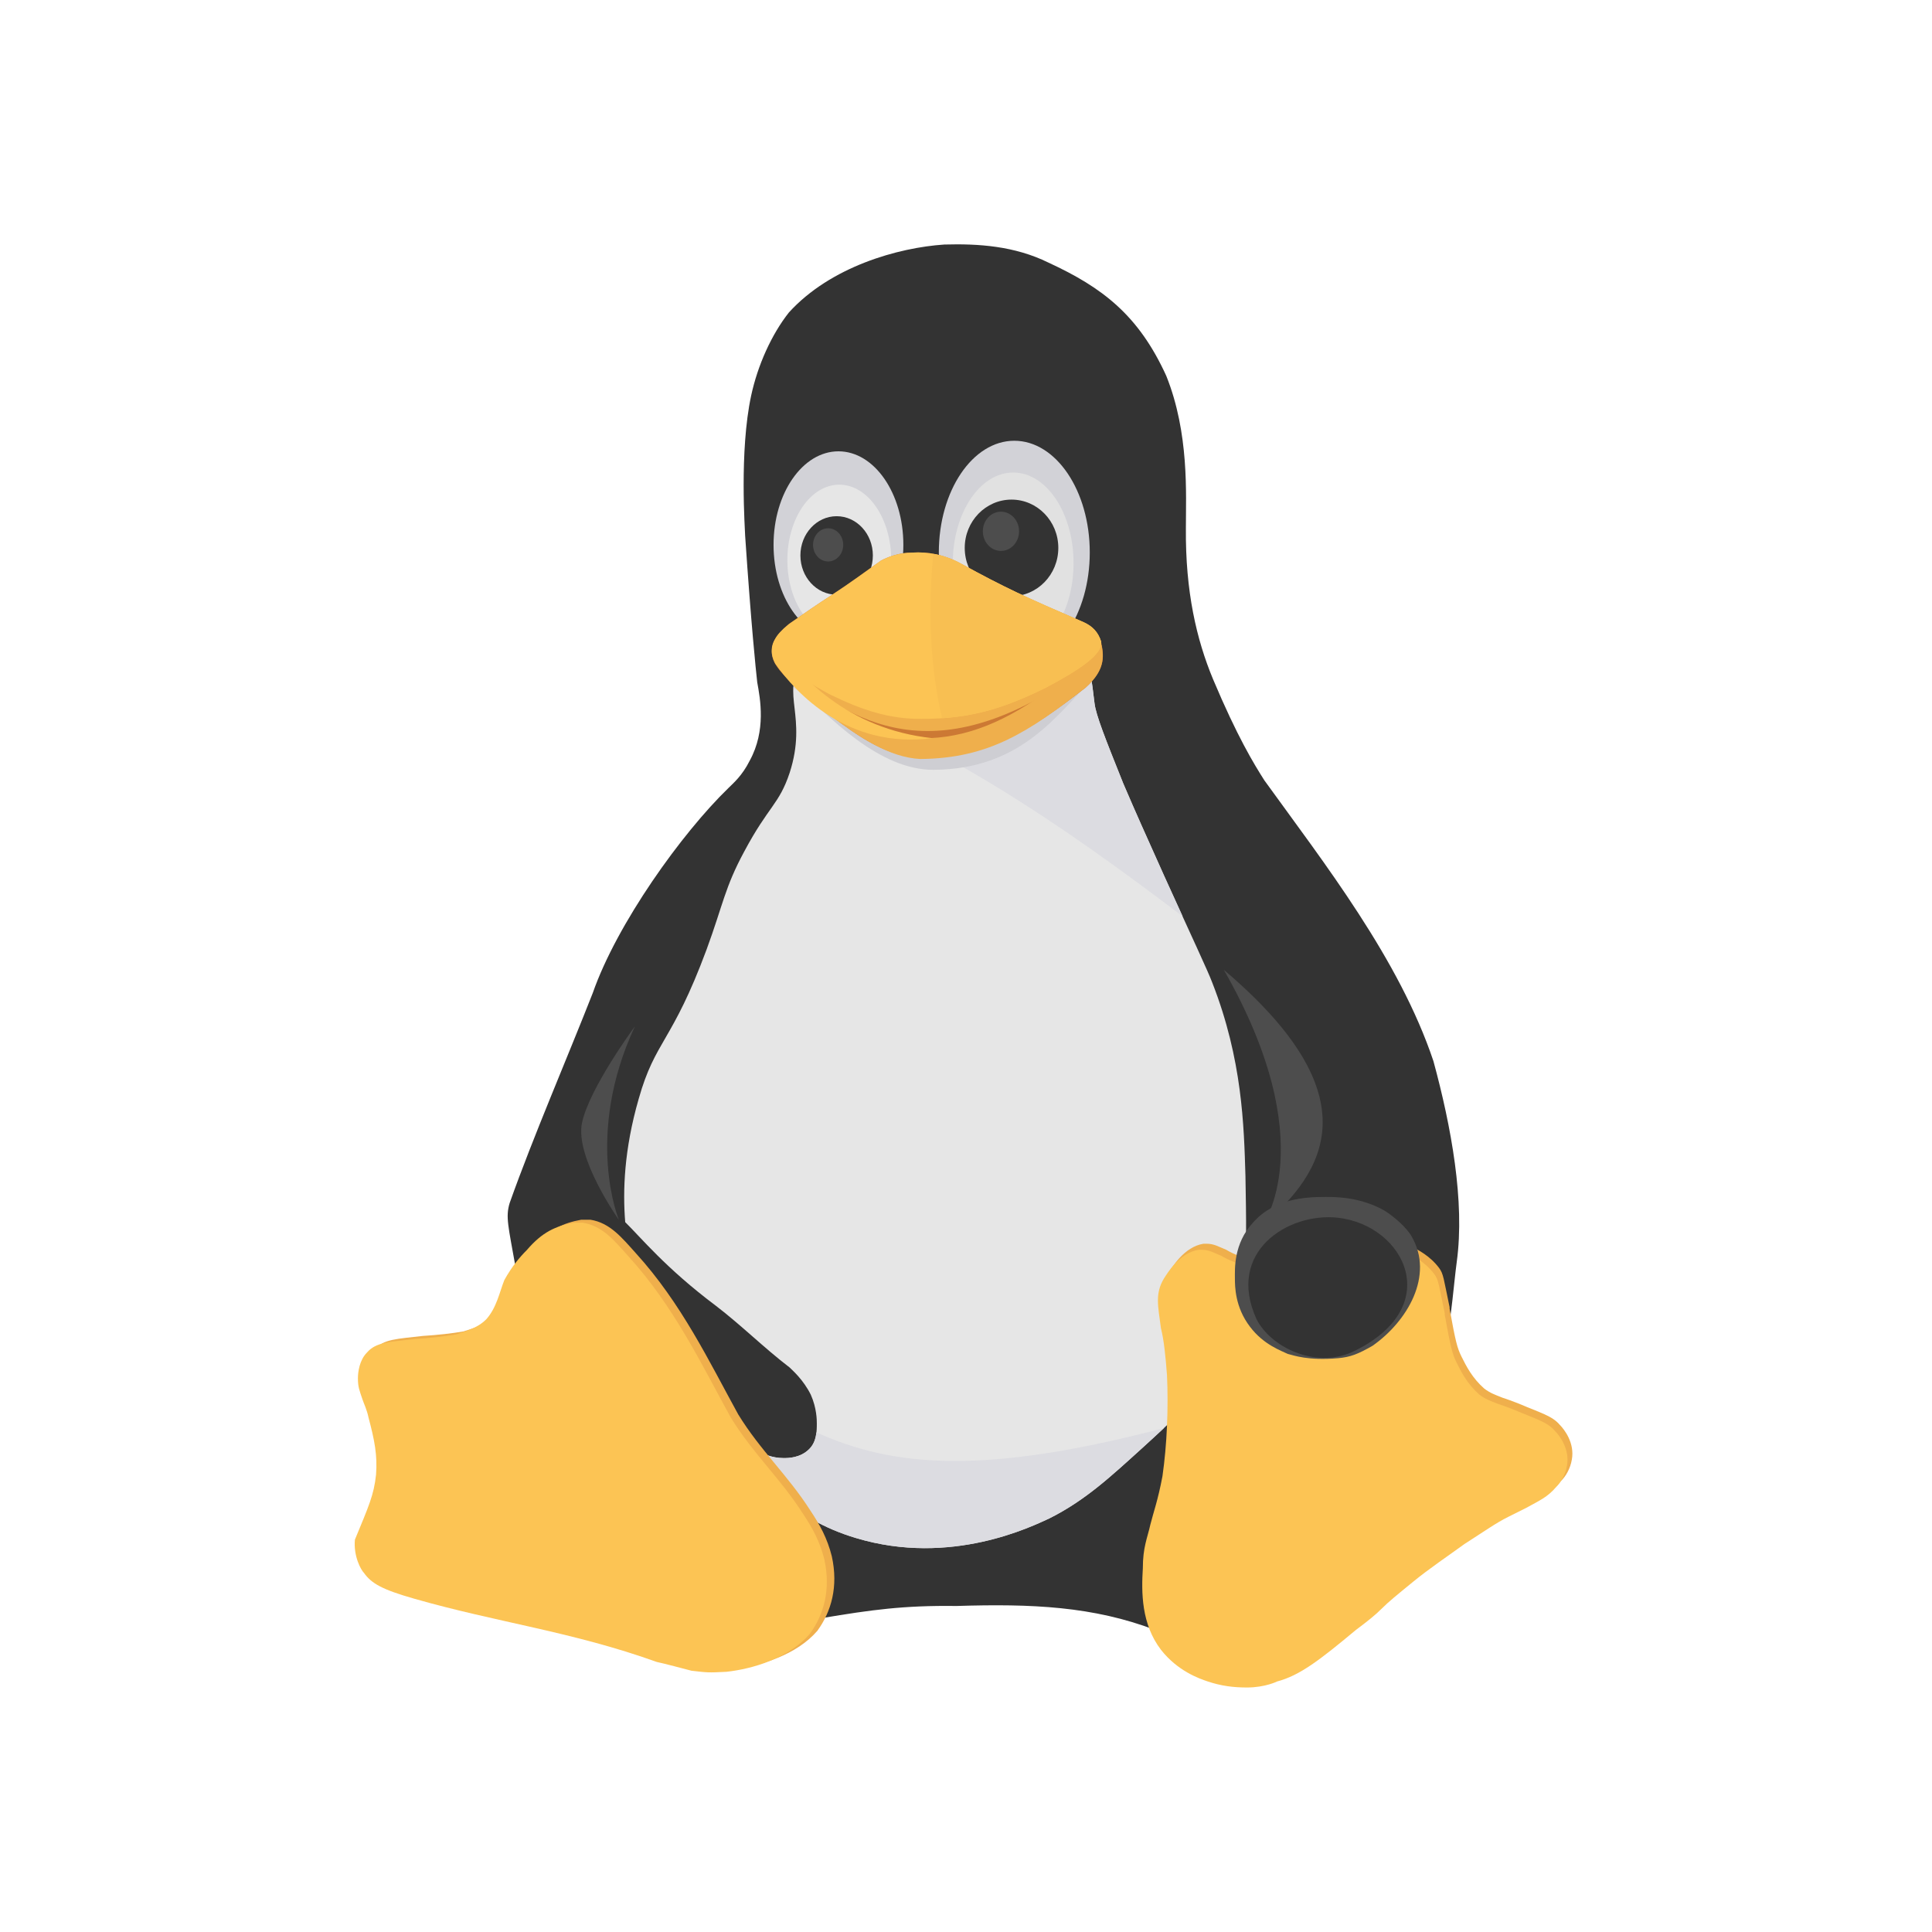
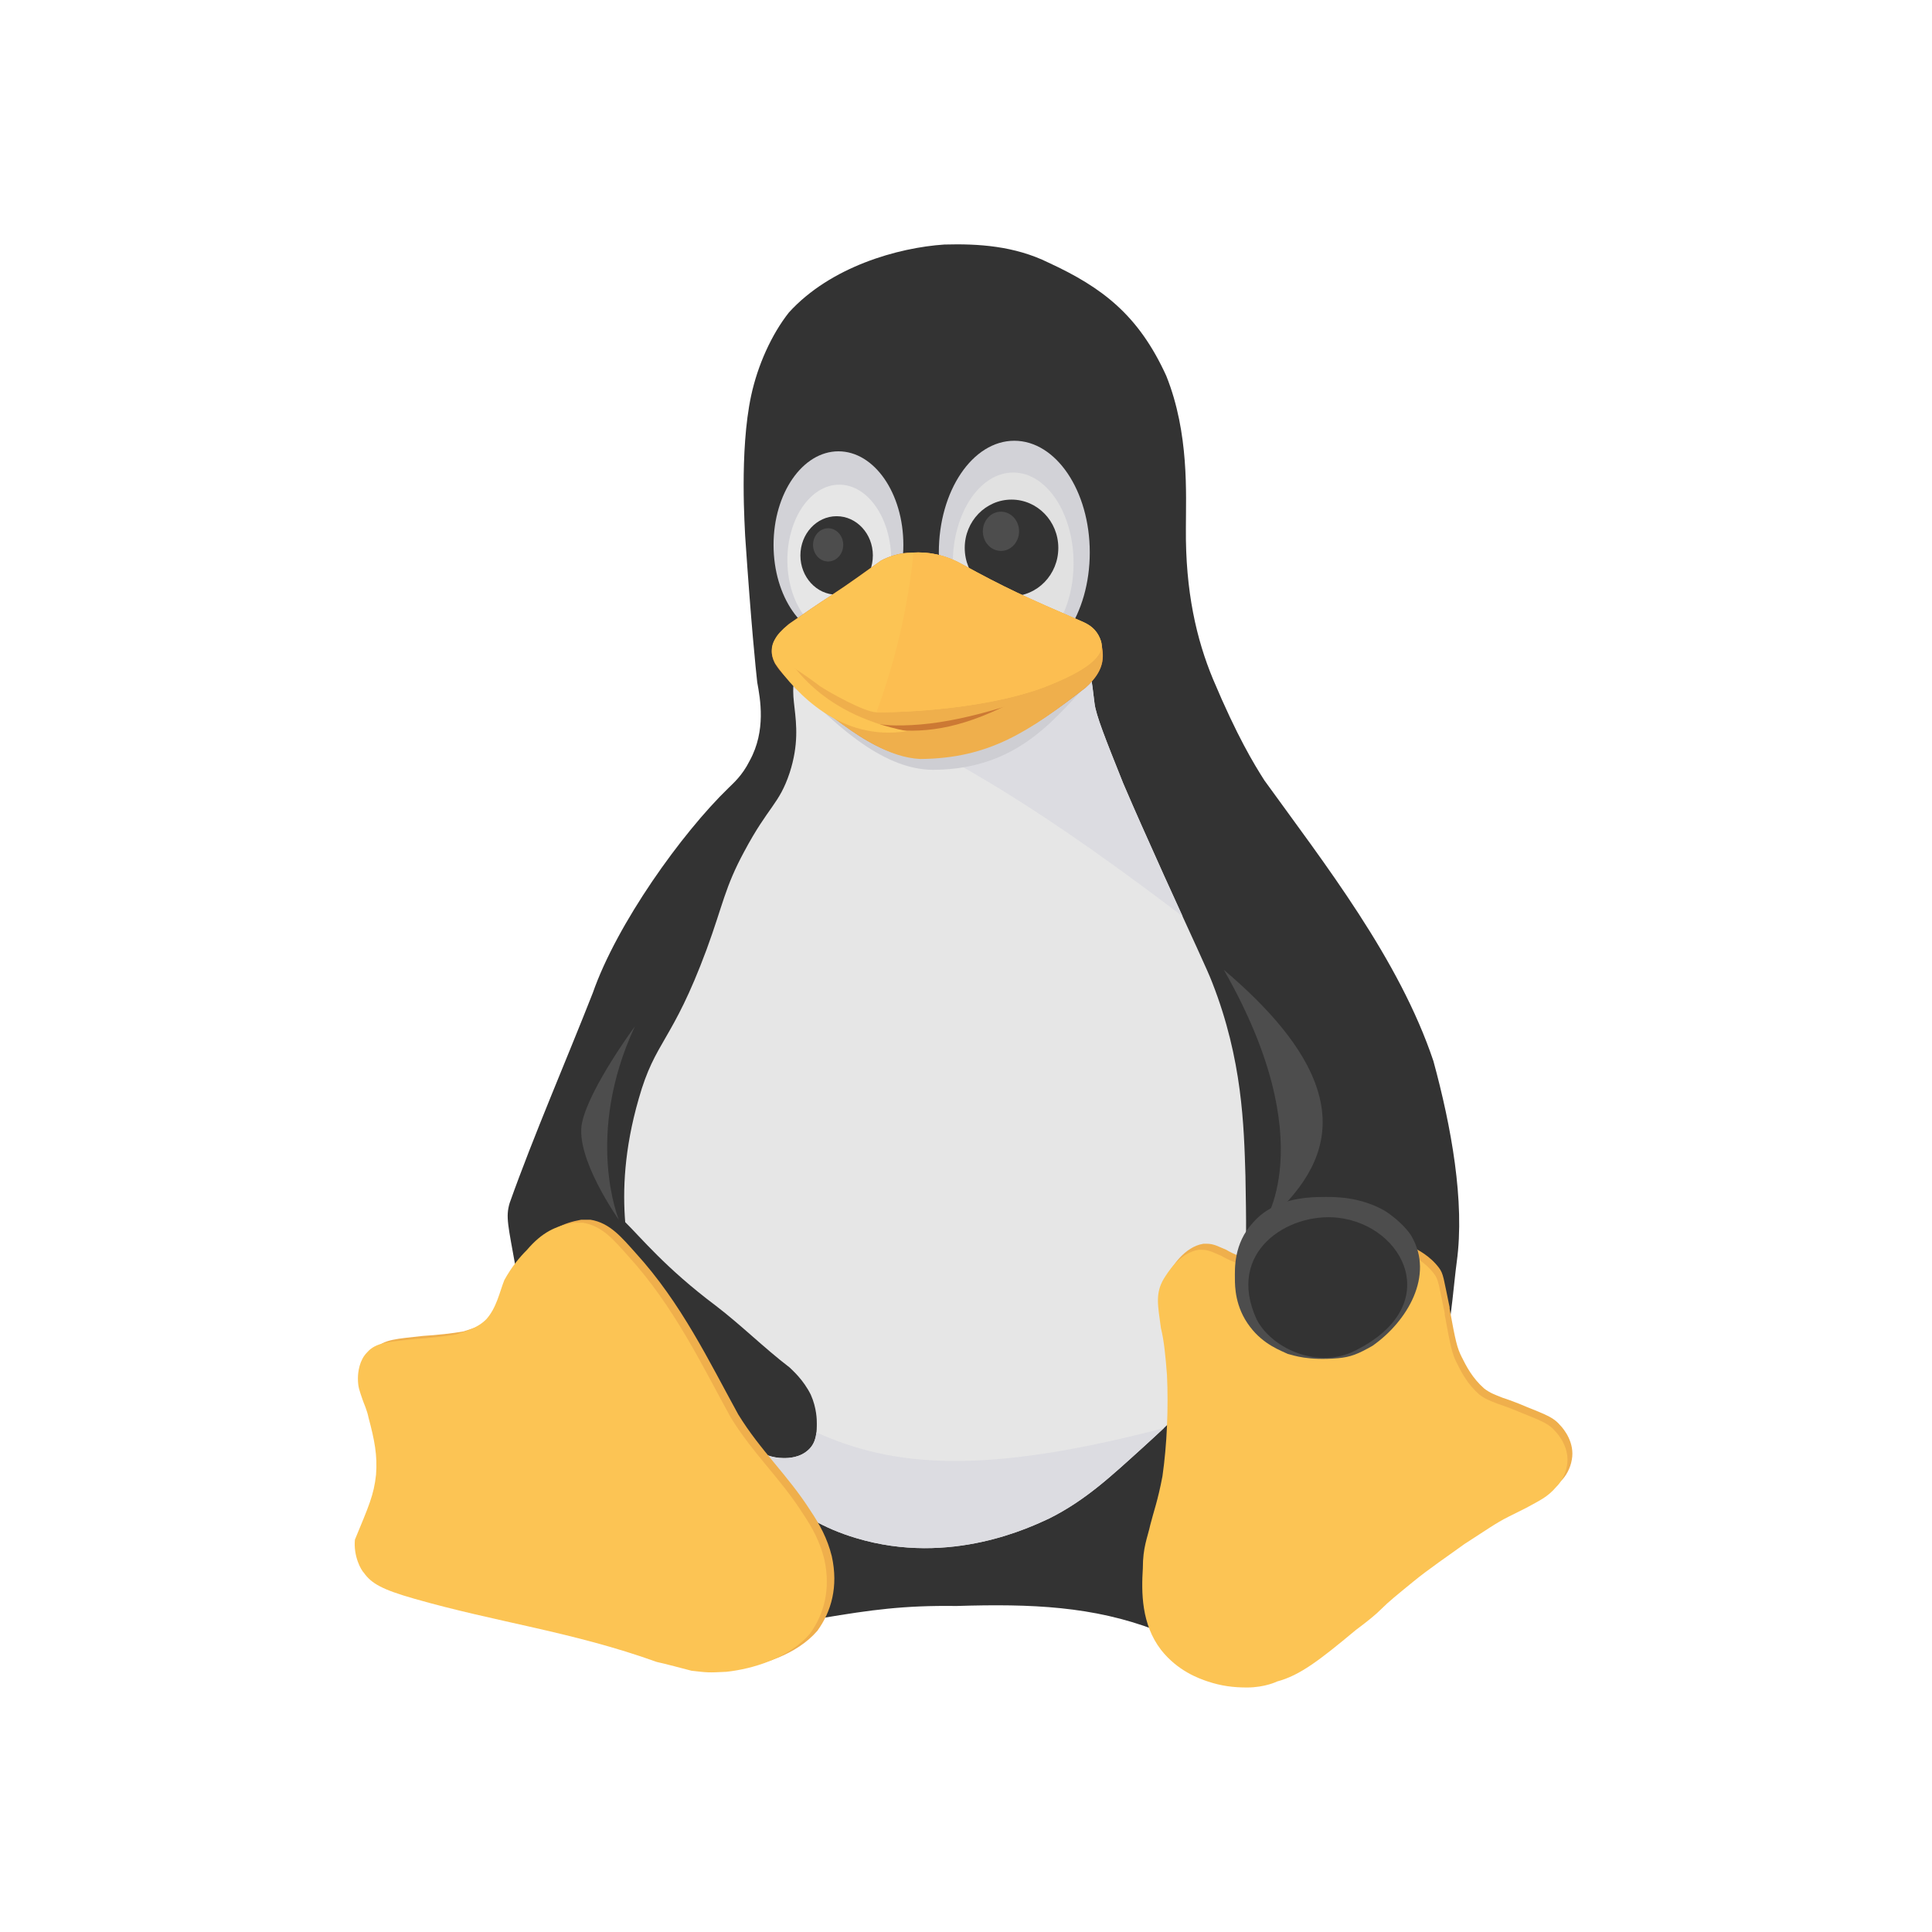
<svg xmlns="http://www.w3.org/2000/svg" width="128" height="128" viewBox="0 0 128 128" id="svg2" version="1.1">
  <defs id="defs4">
    <radialGradient id="b-1" cx="65.467" cy="61.952" r="39.292" gradientTransform="matrix(1,0,0,3,0,-123.9039)" gradientUnits="userSpaceOnUse">
      <stop offset="0.426" style="stop-color:#303033;stop-opacity:1" id="stop6300" />
      <stop offset="0.827" style="stop-color:#595859;stop-opacity:1" id="stop6302" />
    </radialGradient>
    <radialGradient gradientUnits="userSpaceOnUse" gradientTransform="matrix(1,0,0,3,0,-123.9039)" r="39.292" cy="61.952" cx="65.467" id="b-09">
      <stop id="stop9-7" style="stop-color:#222223" offset="0.515" />
      <stop id="stop11-0" style="stop-color:#414042" offset="0.827" />
    </radialGradient>
    <radialGradient gradientUnits="userSpaceOnUse" r="25.576" cy="72.558" cx="62.269" id="w-0">
      <stop id="stop16-7-5" style="stop-color:#FFFFFF" offset="0" />
      <stop id="stop18-0-3" style="stop-color:#F1F2F2" offset="0.423" />
      <stop id="stop20-0-7" style="stop-color:#E6E7E8" offset="0.689" />
      <stop id="stop22-5-2" style="stop-color:#D1D3D4" offset="0.872" />
      <stop id="stop24-1-9" style="stop-color:#BCBEC0" offset="1" />
    </radialGradient>
    <linearGradient y2="36.47" x2="55.064" y1="34.531" x1="55.064" gradientUnits="userSpaceOnUse" id="alpha2-9">
      <stop id="stop111-6" style="stop-color:#FFFFFF;stop-opacity:0.4" offset="0" />
      <stop id="stop113-2" style="stop-color:#FFFFFF;stop-opacity:0.1" offset="0.413" />
      <stop id="stop115-4" style="stop-color:#FFFFFF;stop-opacity:0" offset="0.781" />
    </linearGradient>
    <radialGradient gradientUnits="userSpaceOnUse" r="2.398" cy="36.276" cx="55.452" id="b-7">
      <stop id="stop104-0-0-4" style="stop-color:#3D3D3E" offset="0" />
      <stop id="stop106-3-9-9" style="stop-color:#000000" offset="1" />
    </radialGradient>
    <linearGradient y2="35.888" x2="66.456" y1="33.271" x1="66.456" gradientUnits="userSpaceOnUse" id="alpha1-6">
      <stop id="stop95-7" style="stop-color:#FFFFFF;stop-opacity:0.4" offset="0" />
      <stop id="stop97-3" style="stop-color:#FFFFFF;stop-opacity:0.1" offset="0.413" />
      <stop id="stop99-0" style="stop-color:#FFFFFF;stop-opacity:0" offset="0.781" />
    </linearGradient>
    <radialGradient gradientUnits="userSpaceOnUse" r="3.176" cy="35.743" cx="67.231" id="b-6">
      <stop id="stop88-6-2" style="stop-color:#3D3D3E" offset="0" />
      <stop id="stop90-3-6" style="stop-color:#000000" offset="1" />
    </radialGradient>
    <radialGradient gradientUnits="userSpaceOnUse" r="5.207" cy="35.866" cx="55.521" id="w-1">
      <stop id="stop79-2-9" style="stop-color:#FFFFFF" offset="0.561" />
      <stop id="stop81-5-9" style="stop-color:#F1F2F2" offset="0.75" />
      <stop id="stop83-2-1" style="stop-color:#BCBEC0" offset="1" />
    </radialGradient>
    <radialGradient gradientUnits="userSpaceOnUse" r="6.397" cy="36.41" cx="67.465" id="w-7">
      <stop id="stop72-6-6" style="stop-color:#FFFFFF" offset="0.673" />
      <stop id="stop74-0-0" style="stop-color:#BCBEC0" offset="1" />
    </radialGradient>
    <radialGradient gradientUnits="userSpaceOnUse" r="2.398" cy="36.276" cx="55.452" id="b-0">
      <stop id="stop104" style="stop-color:#373738;stop-opacity:1" offset="0" />
      <stop id="stop106" style="stop-color:#1a1a1a;stop-opacity:1" offset="1" />
    </radialGradient>
    <linearGradient y2="43.392" x2="72.872" y1="43.392" x1="51.662" gradientUnits="userSpaceOnUse" id="y-5">
      <stop id="stop137-7" style="stop-color:#FFF33B" offset="0" />
      <stop id="stop139-2" style="stop-color:#FFE029" offset="5.948725e-002" />
      <stop id="stop141-5" style="stop-color:#FFD218" offset="0.13" />
      <stop id="stop143-0" style="stop-color:#FEC90F" offset="0.203" />
      <stop id="stop145-7" style="stop-color:#FDC70C" offset="0.281" />
      <stop id="stop147-1" style="stop-color:#F3903F" offset="0.668" />
      <stop id="stop149-9" style="stop-color:#ED683C" offset="1" />
    </linearGradient>
    <linearGradient y2="43.547" x2="73.234" y1="43.547" x1="51.636" gradientUnits="userSpaceOnUse" id="y-9">
      <stop id="stop120-8" style="stop-color:#FDB93E" offset="0" />
      <stop id="stop122-9" style="stop-color:#FDB83C" offset="6.566175e-003" />
      <stop id="stop124-6" style="stop-color:#FAAE29" offset="9.430166e-002" />
      <stop id="stop126-0" style="stop-color:#F8A71E" offset="0.185" />
      <stop id="stop128-1" style="stop-color:#F8A51B" offset="0.281" />
      <stop id="stop130-2" style="stop-color:#C87833" offset="0.668" />
      <stop id="stop132-2" style="stop-color:#B04D2A" offset="1" />
    </linearGradient>
    <linearGradient y2="96.099" x2="55.089" y1="96.099" x1="23.772" gradientUnits="userSpaceOnUse" id="y-55">
      <stop id="stop48-0" style="stop-color:#ffd93b;stop-opacity:1;" offset="0" />
      <stop id="stop50-3" style="stop-color:#ffcc29;stop-opacity:1;" offset="0.059" />
      <stop id="stop52-5" style="stop-color:#ffbf18;stop-opacity:1;" offset="0.13" />
      <stop id="stop54-0" style="stop-color:#feb20f;stop-opacity:1;" offset="0.203" />
      <stop id="stop56-0" style="stop-color:#fda40c;stop-opacity:1;" offset="0.281" />
      <stop id="stop58-2" style="stop-color:#f3923f;stop-opacity:1;" offset="0.669" />
      <stop id="stop60-8" style="stop-color:#ed683c;stop-opacity:1;" offset="1" />
    </linearGradient>
    <radialGradient gradientUnits="userSpaceOnUse" r="5.845" cy="84.42" cx="88.17" id="b-9">
      <stop id="stop65-3" style="stop-color:#000000" offset="0.367" />
      <stop id="stop67-4" style="stop-color:#3D3D3E" offset="1" />
    </radialGradient>
    <radialGradient id="b-1-2" cx="65.467" cy="61.952" r="39.292" gradientTransform="matrix(1,0,0,3,0,-123.9039)" gradientUnits="userSpaceOnUse">
      <stop offset="0.426" style="stop-color:#18181a;stop-opacity:1" id="stop6300-6" />
      <stop offset="0.827" style="stop-color:#333333;stop-opacity:1" id="stop6302-8" />
    </radialGradient>
    <radialGradient gradientUnits="userSpaceOnUse" r="25.576" cy="72.558" cx="62.269" id="w-0-2">
      <stop id="stop16-7-5-2" style="stop-color:#FFFFFF" offset="0" />
      <stop id="stop18-0-3-8" style="stop-color:#F1F2F2" offset="0.423" />
      <stop id="stop20-0-7-0" style="stop-color:#E6E7E8" offset="0.689" />
      <stop id="stop22-5-2-8" style="stop-color:#D1D3D4" offset="0.872" />
      <stop id="stop24-1-9-0" style="stop-color:#BCBEC0" offset="1" />
    </radialGradient>
  </defs>
  <g id="layer1" transform="translate(0,-924.3622)" style="display:inline">
    <path style="display:inline;fill:#333333;fill-opacity:1;stroke:none" id="path13-0" d="m 39.268,990.163 c 1.6,-4.6 5.9,-10.6 9,-13.6 0.3,-0.3 0.9,-0.8 1.4,-1.8 1.1,-2 0.7,-4.1 0.5,-5.2 -0.1,-0.9 -0.4,-3.8 -0.8,-9.7 0,-0.3 -0.4,-5.6 0.4,-9.3 0.429,-1.988 1.339,-4.031 2.5,-5.5 2.753,-3.027 7.22,-4.296 10.3,-4.5 2.25,-0.062 4.638,0.087 6.9,1.2 3.574,1.65 5.967,3.478 7.8,7.5 1.529,3.805 1.3,7.834 1.3,10.1 -0.036,4.18 0.702,7.364 1.8,10 1.6,3.8 2.7,5.6 3.4,6.7 3.979,5.511 8.933,11.837 11.2,18.6 1.179,4.319 2.092,9.308 1.546,13.3 -0.2,1.5 -0.311,3.3 -0.711,5.4 -0.5,2.7 -1.336,4.2 -2.236,6.1 -0.5,1.1 -1.5,2.6 -3.6,5.4 -3,4.1 -3.6,4.7 -4.1,5 -2.1,1.5 -4.2,2 -5,2.2 -1,0.2 -2.5,0.5 -4.3,0.3 -4.127,-1.579 -8.215,-1.757 -13.2,-1.6 -3.491,-0.047 -5.662,0.259 -8.9,0.8 -2.6,0.5 -2.7,0.6 -3.4,0.6 -2.4,0.2 -4.3,-1.2 -6.5,-2.7 -3.1,-2.2 -4.7,-4.7 -5.2,-5.4 -0.8,-1.3 -1.4,-2.9 -2.6,-6.1 -1.1,-2.9 -1.6,-4.7 -1.7,-5.2 -0.4,-1.6 -0.6,-2.7 -0.9,-4.4 -0.5,-2.8 -0.679,-3.377 -0.4,-4.3 1.557,-4.391 3.833,-9.646 5.5,-13.9 z" />
  </g>
  <g id="layer6" style="display:inline">
    <path style="display:inline;fill:#e6e6e6;fill-opacity:1;stroke:none" d="m 70.129,42.988 c -0.487,-0.013 -0.963,0.063 -1.312,0.113 -2.7,0.4 -5.4,0.099 -8.1,0.299 -6,0.5 -6.8,-0.099 -7.6,0.801 -1.4,1.6 0.399,3.3 -0.801,7 -0.7,2.1 -1.4,2.199 -3,5.199 -1.3,2.4 -1.4,3.5 -2.5,6.5 -2.3,6.2 -3.4,6 -4.5,9.9 -0.972,3.37 -1.062,6.099 -0.894,8.171 1.025,1 2.678,3.044 5.994,5.53 1.7,1.3 3.2,2.8 4.9,4.1 0.2,0.2 0.9,0.799 1.4,1.799 0.4,0.9 0.4,1.7 0.4,1.9 0,0.5 0,1.201 -0.5,1.701 -0.6,0.6 -1.401,0.6 -1.701,0.6 -0.8,0 -1.399,-0.3 -1.699,-0.5 -1.491,-0.82 -1.542,-0.642 -2.547,-1.119 2.26,2.747 4.742,5.646 9.047,6.918 6.3,1.9 11.699,-0.799 12.799,-1.299 2.4,-1.2 4.101,-2.801 6.201,-4.701 2.2,-2 3.7,-3.399 4.9,-5.398 2.1,-3.5 1.998,-6.902 1.898,-12.602 -0.1,-3.3 -0.199,-7.699 -2.199,-12.799 -0.3,-0.8 -1.299,-2.9 -3.199,-7.1 -1.3,-2.9 -1.801,-4.002 -2.701,-6.102 -1.2,-3 -1.8,-4.499 -1.9,-5.299 -0.2,-1.5 -0.2,-2.501 -1,-3.201 -0.4,-0.3 -0.899,-0.4 -1.387,-0.412 z" id="path26-2-5" />
  </g>
-   <g id="layer4" style="display:inline">
-     <path style="display:inline;fill:#dcdce1;fill-opacity:1;stroke:none" d="m 77.107,94.617 c -11.851,3.094 -17.855,2.615 -23.021,0.281 -0.041,0.38 -0.148,0.782 -0.469,1.104 -0.6,0.6 -1.401,0.6 -1.701,0.6 -0.8,0 -1.399,-0.3 -1.699,-0.5 -1.491,-0.82 -1.542,-0.642 -2.547,-1.119 2.26,2.747 4.742,5.646 9.047,6.918 6.3,1.9 11.699,-0.799 12.799,-1.299 2.4,-1.2 4.101,-2.801 6.201,-4.701 0.502,-0.456 0.957,-0.875 1.391,-1.283 z" id="path26-2-5-5" />
-   </g>
  <g id="layer2" style="display:inline">
    <path style="display:inline;fill:#dcdce1;fill-opacity:1;stroke:none" d="m 70.129,42.988 c -0.487,-0.013 -0.963,0.063 -1.312,0.113 -2.7,0.4 -5.4,0.099 -8.1,0.299 -6,0.5 -6.8,-0.099 -7.6,0.801 -0.39,0.446 -0.521,0.904 -0.549,1.406 9.724,3.48 17.684,8.965 25.785,15.105 -0.396,-0.866 -0.702,-1.531 -1.236,-2.711 -1.3,-2.9 -1.801,-4.002 -2.701,-6.102 -1.2,-3 -1.8,-4.499 -1.9,-5.299 -0.2,-1.5 -0.2,-2.501 -1,-3.201 -0.4,-0.3 -0.899,-0.4 -1.387,-0.412 z" id="path26-2-5-4" />
+     <path style="display:inline;fill:#ceced3;fill-opacity:1;stroke:none" d="m 52.354,44.982 c 2.638,2.687 5.949,6.023 9.48,6.02 5.908,-0.027 8.242,-3.773 10.506,-5.936 -9.623,1.895 -12.476,1.609 -19.986,-0.083 z" id="path151-8-2-2" />
+     <path style="display:inline;fill:#dcdce1;fill-opacity:1;stroke:none" d="m 77.107,94.617 c -11.851,3.094 -17.855,2.615 -23.021,0.281 -0.041,0.38 -0.148,0.782 -0.469,1.104 -0.6,0.6 -1.401,0.6 -1.701,0.6 -0.8,0 -1.399,-0.3 -1.699,-0.5 -1.491,-0.82 -1.542,-0.642 -2.547,-1.119 2.26,2.747 4.742,5.646 9.047,6.918 6.3,1.9 11.699,-0.799 12.799,-1.299 2.4,-1.2 4.101,-2.801 6.201,-4.701 0.502,-0.456 0.957,-0.875 1.391,-1.283 z" id="path26-2-5-5" />
  </g>
  <g id="layer7" style="display:inline">
    <ellipse style="display:inline;fill:#d2d2d7;fill-opacity:1;stroke:none" id="ellipse76-7" ry="7.4" rx="5" cy="36.601" cx="67.2" />
    <ellipse style="display:inline;fill:#d2d2d7;fill-opacity:1;stroke:none" id="ellipse85-7" ry="6.2" rx="4.3" cy="36.101" cx="55.55" />
    <ellipse style="display:inline;fill:#e1e1e1;fill-opacity:1;stroke:none" id="ellipse76-7-4" ry="6" rx="4" cy="37.306" cx="67.126" />
    <ellipse style="display:inline;fill:#333333;fill-opacity:1;stroke:none" id="ellipse92-3" ry="3.2" rx="3.1" cy="36.3" cx="67.016" />
    <ellipse style="display:inline;fill:#4d4d4d;fill-opacity:1;stroke:none" id="ellipse101-5" ry="1.3" rx="1.2" cy="35.2" cx="66.316" />
    <ellipse style="display:inline;fill:#e6e6e6;stroke:none" id="ellipse85-7-7" ry="5" rx="3.441" cy="37.111" cx="55.606" />
    <ellipse style="display:inline;fill:#333333;fill-opacity:1;stroke:none" id="ellipse108-8" cy="36.8" cx="55.429" rx="2.4" ry="2.6" />
-     <path style="fill:#4d4d4d;fill-opacity:1;fill-rule:evenodd;stroke:none;stroke-width:1px;stroke-linecap:butt;stroke-linejoin:miter;stroke-opacity:1" d="m 81.081,64.254 c 6.606,11.552 2.539,16.959 2.539,16.959 4.12,-3.533 7.409,-8.536 -2.539,-16.959 z" id="path4240" />
-     <path style="fill:#4d4d4d;fill-opacity:1;fill-rule:evenodd;stroke:none;stroke-width:1px;stroke-linecap:butt;stroke-linejoin:miter;stroke-opacity:1" d="m 42.062,68 c -3.375,7.25 -1.062,12.812 -1.062,12.812 0,0 -2.937,-4.125 -2.437,-6.438 0.5,-2.312 3.5,-6.375 3.5,-6.375 z" id="path4242" />
    <ellipse style="display:inline;fill:#4d4d4d;fill-opacity:1;stroke:none" id="ellipse101-5-4" cy="36.099" cx="54.866" rx="1" ry="1.1" />
-   </g>
-   <g id="layer12" style="display:inline">
-     <path style="display:inline;fill:#ceced3;fill-opacity:1;stroke:none" d="m 52.354,44.982 c 2.638,2.687 5.949,6.023 9.48,6.02 5.908,-0.027 8.242,-3.773 10.506,-5.936 -9.623,1.895 -12.476,1.609 -19.986,-0.083 z" id="path151-8-2-2" />
  </g>
  <g id="layer9" style="display:inline">
    <path style="display:inline;fill:#cc7934;fill-opacity:1;stroke:none" id="path151-8-2" d="m 60.951,50.175 c -3.071,0.021 -6.261,-3.126 -8.521,-4.961 -0.814,-0.749 -1.383,-1.441 -1.28,-2.176 0,-0.315 0.096,-0.862 1.129,-1.702 1.118,-0.78 1.899,-1.315 2.79,-1.89 1.297,-0.848 2.282,-1.583 3.307,-2.31 0.413,-0.21 1.137,-0.525 2.067,-0.525 1.015,-0.061 2.096,0.112 3.251,0.746 2.913,1.595 4.21,2.188 8.115,3.874 0.517,0.315 0.951,0.669 1.137,1.26 0.158,0.833 0.402,1.798 -1.029,3.071 -3.747,2.902 -6.379,4.576 -10.965,4.612 z" />
    <path style="display:inline;fill:#efaf4c;fill-opacity:1;stroke:none;stroke-width:0.2;stroke-miterlimit:10;stroke-dasharray:none;stroke-opacity:1" id="path45-9-2" d="m 82.939,111.4 c -0.9,0 -1.7,-0.1 -2.6,-0.4 -0.6,-0.2 -2,-0.7 -3.1,-2.1 -1.3,-1.7 -1.3,-3.8 -1.2,-5.4 0,-1.4 0.3,-2 0.5,-2.9 0.2,-0.8 0.5,-1.6 0.8,-3.2 0.3,-2.1 0.4,-4.5 0.3,-6.7 -0.1,-1.3 -0.2,-2.3 -0.4,-3.1 -0.2,-1.5 -0.4,-2.3 0.2,-3.3 0.2,-0.3 1,-1.7 2.3,-1.9 l 0.2,0 c 0.5,0 0.8,0.2 1.3,0.4 0.5,0.3 1.2,0.6 2.1,0.7 l 0.5,0 c 0.4,0 0.8,-0.1 1.3,-0.2 0.4,-0.1 0.9,-0.3 1.7,-0.4 1.8,-0.4 3.3,-0.7 4.5,-0.7 0.8,0 1.5,0.1 2.2,0.4 0.4,0.2 1.2,0.6 1.8,1.4 0.3,0.4 0.3,0.7 0.7,2.6 l 0,0.1 c 0.4,2.2 0.5,2.6 0.8,3.2 0.3,0.6 0.7,1.4 1.5,2.1 0.4,0.3 0.7,0.4 1.2,0.6 0.3,0.1 0.6,0.2 1.1,0.4 1.4,0.6 2.2,0.8 2.7,1.4 0.3,0.3 1,1.2 0.8,2.3 -0.1,0.6 -0.4,1.1 -0.7,1.4 -0.6,0.7 -1.1,0.9 -2,1.4 l -1.2,0.6 c -0.8,0.4 -1.5,0.9 -2.9,1.8 -1.1,0.8 -2.3,1.6 -3.4,2.5 -1.1,0.9 -1.6,1.3 -2.1,1.8 -0.4,0.4 -0.9,0.8 -1.7,1.4 -2.4,2 -3.7,3 -5.2,3.4 0,0 -0.8,0.4 -2,0.4 z" stroke-miterlimit="10" />
    <path style="display:inline;fill:#efaf4c;fill-opacity:1;stroke:none;stroke-width:0.2;stroke-miterlimit:10;stroke-dasharray:none;stroke-opacity:1" id="path62-3-0" d="m 46.32,110.493 c -0.4,-0.1 -1.81,-0.484 -2.31,-0.584 -5.587,-2.008 -10.647,-2.631 -16.1,-4.2 -2.1,-0.6 -2.8,-1 -3.3,-1.7 -0.2,-0.2 -0.7,-1.1 -0.6,-2.2 0.92,-2.231 1.254,-2.95 1.4,-4.3 0.1,-1.3 -0.1,-2.3 -0.5,-3.8 -0.1,-0.5 -0.3,-0.9 -0.4,-1.2 -0.2,-0.6 -0.3,-0.8 -0.3,-1.4 0,-0.4 0.1,-1.2 0.6,-1.7 0.6,-0.7 1.5,-0.7 3.2,-0.9 0.939,-0.057 1.963,-0.168 2.7,-0.3 0.6,-0.2 1.4,-0.4 2,-1 0.69,-0.766 0.885,-1.81 1.2,-2.6 0.5,-0.9 1,-1.5 1.5,-2 1.009,-1.176 1.889,-1.578 3.1,-1.8 l 0.6,0 c 1.3,0.2 2.1,1.2 3,2.2 3.033,3.328 4.86,7.173 6.8,10.7 1.485,2.42 3.275,4.007 4.8,6.4 0.6,0.9 1.1,1.8 1.4,3 0.442,2.013 -0.032,3.659 -0.96,4.94 -1.389,1.604 -3.769,2.32 -5.525,2.512 -1.22,0.062 -1.219,0.055 -2.305,-0.069 z" stroke-miterlimit="10" />
    <path style="fill:none;fill-rule:evenodd;stroke:none;stroke-width:1px;stroke-linecap:butt;stroke-linejoin:miter;stroke-opacity:1" d="M 59.802,34.312 62.074,42.709 59.044,53 66.62,45.613 Z" id="path4232" />
    <path style="display:inline;fill:#fcc454;fill-opacity:1;stroke:none;stroke-width:0.2;stroke-miterlimit:10;stroke-dasharray:none;stroke-opacity:1" id="path62-3-0-9" d="m 45.823,110.693 c -0.4,-0.1 -1.81,-0.484 -2.31,-0.584 -5.587,-2.008 -10.647,-2.631 -16.1,-4.2 -2.1,-0.6 -2.8,-1 -3.3,-1.7 -0.2,-0.2 -0.7,-1.1 -0.6,-2.2 0.92,-2.231 1.254,-2.95 1.4,-4.3 0.1,-1.3 -0.1,-2.3 -0.5,-3.8 -0.1,-0.5 -0.3,-0.9 -0.4,-1.2 -0.2,-0.6 -0.3,-0.8 -0.3,-1.4 0,-0.4 0.1,-1.2 0.6,-1.7 0.6,-0.7 1.5,-0.7 3.2,-0.9 0.939,-0.057 1.963,-0.168 2.7,-0.3 0.6,-0.2 1.4,-0.4 2,-1 0.69,-0.766 0.885,-1.81 1.2,-2.6 0.5,-0.9 1,-1.5 1.5,-2 1.009,-1.176 1.889,-1.578 3.1,-1.8 l 0.6,0 c 1.3,0.2 2.1,1.2 3,2.2 3.033,3.328 4.86,7.173 6.8,10.7 1.485,2.42 3.275,4.007 4.8,6.4 0.6,0.9 1.1,1.8 1.4,3 0.442,2.013 -0.032,3.659 -0.96,4.94 -1.389,1.604 -3.769,2.32 -5.525,2.512 -1.22,0.062 -1.219,0.055 -2.305,-0.069 z" stroke-miterlimit="10" />
    <path style="display:inline;fill:#fcc454;fill-opacity:1;stroke:none;stroke-width:0.2;stroke-miterlimit:10;stroke-dasharray:none;stroke-opacity:1" id="path45-9-2-6" d="m 82.616,111.801 c -0.9,0 -1.7,-0.1 -2.6,-0.4 -0.6,-0.2 -2,-0.7 -3.1,-2.1 -1.3,-1.7 -1.3,-3.8 -1.2,-5.4 0,-1.4 0.3,-2 0.5,-2.9 0.2,-0.8 0.5,-1.6 0.8,-3.2 0.3,-2.1 0.4,-4.5 0.3,-6.7 -0.1,-1.3 -0.2,-2.3 -0.4,-3.1 -0.2,-1.5 -0.4,-2.3 0.2,-3.3 0.2,-0.3 1,-1.7 2.3,-1.9 l 0.2,0 c 0.5,0 0.8,0.2 1.3,0.4 0.5,0.3 1.2,0.6 2.1,0.7 l 0.5,0 c 0.4,0 0.8,-0.1 1.3,-0.2 0.4,-0.1 0.9,-0.3 1.7,-0.4 1.8,-0.4 3.3,-0.7 4.5,-0.7 0.8,0 1.5,0.1 2.2,0.4 0.4,0.2 1.2,0.6 1.8,1.4 0.3,0.4 0.3,0.7 0.7,2.6 l 0,0.1 c 0.4,2.2 0.5,2.6 0.8,3.2 0.3,0.6 0.7,1.4 1.5,2.1 0.4,0.3 0.7,0.4 1.2,0.6 0.3,0.1 0.6,0.2 1.1,0.4 1.4,0.6 2.2,0.8 2.7,1.4 0.3,0.3 1,1.2 0.8,2.3 -0.1,0.6 -0.4,1.1 -0.7,1.4 -0.6,0.7 -1.1,0.9 -2,1.4 l -1.2,0.6 c -0.8,0.4 -1.5,0.9 -2.9,1.8 -1.1,0.8 -2.3,1.6 -3.4,2.5 -1.1,0.9 -1.6,1.3 -2.1,1.8 -0.4,0.4 -0.9,0.8 -1.7,1.4 -2.4,2 -3.7,3 -5.2,3.4 0,0 -0.8,0.4 -2,0.4 z" stroke-miterlimit="10" />
-   </g>
-   <g id="layer13" style="display:inline">
-     <path style="display:inline;fill:#efaf4c;fill-opacity:1;stroke:none" d="m 72.984,42.729 c -6.945,6.616 -11.668,7.453 -17.932,4.717 1.893,1.401 3.875,2.742 5.921,2.839 4.586,-0.037 7.196,-1.819 10.943,-4.722 1.301,-1.157 1.213,-2.054 1.068,-2.834 z" id="path151-8-2-3" />
-   </g>
-   <g id="layer11" style="display:inline">
-     <path style="display:inline;fill:#efaf4c;fill-opacity:1;fill-rule:evenodd;stroke:none;stroke-width:1px;stroke-linecap:butt;stroke-linejoin:miter;stroke-opacity:1" d="m 51.893,44.112 c 4.157,1.714 13.787,1.734 20.585,-0.229 -9.801,7.281 -15.354,4.655 -20.585,0.229 z" id="path4501" />
-   </g>
-   <g id="layer5" style="display:inline">
-     <path style="display:inline;fill:#fcc454;fill-opacity:1;stroke:none" id="path151-8-2-0" d="m 54.964,46 c -2.338,-1.263 -3.849,-2.494 -3.792,-2.985 0.088,-0.504 0.074,-0.84 1.107,-1.68 1.118,-0.78 1.899,-1.315 2.79,-1.89 1.297,-0.848 2.282,-1.583 3.307,-2.31 0.413,-0.21 1.137,-0.525 2.067,-0.525 1.015,-0.061 2.096,0.112 3.251,0.746 2.913,1.595 4.21,2.188 8.115,3.874 0.595,0.268 0.951,0.669 1.137,1.26 0.158,0.833 -1.394,1.869 -3.677,3.081 -2.765,1.353 -4.943,2.058 -8.199,2.057 -2.125,0.017 -3.941,-0.566 -6.105,-1.629 z" />
-   </g>
-   <g id="layer10" style="display:inline">
-     <path style="display:inline;fill:#f8bf52;fill-opacity:1;stroke:none" d="m 61.83,36.699 c -0.505,5.282 0.147,9.068 0.586,10.883 2.548,-0.173 4.489,-0.853 6.854,-2.01 2.283,-1.212 3.833,-2.249 3.676,-3.082 -0.185,-0.591 -0.542,-0.992 -1.137,-1.26 -3.905,-1.686 -5.202,-2.278 -8.115,-3.873 -0.645,-0.354 -1.263,-0.552 -1.863,-0.658 z" id="path151-8-2-0-7" />
-   </g>
-   <g id="layer8" style="display:inline">
-     <path style="display:inline;fill:#fcc454;fill-opacity:1;fill-rule:evenodd;stroke:none;stroke-width:1px;stroke-linecap:butt;stroke-linejoin:miter;stroke-opacity:1" d="m 51.386,42.3 c 1.388,2.459 4.792,6.011 10.384,6.604 -5.588,0.729 -9.018,-2.955 -10.422,-4.952 -0.329,-0.634 -0.274,-1.227 0.037,-1.651 z" id="path4234" />
+     <path style="display:inline;fill:#efaf4c;fill-opacity:1;stroke:none" d="m 72.984,42.729 c -9.413,6.991 -12.918,6.109 -17.932,4.717 1.893,1.401 3.875,2.742 5.921,2.839 4.586,-0.037 7.196,-1.819 10.943,-4.722 1.301,-1.157 1.213,-2.054 1.068,-2.834 z" id="path151-8-2-3" />
+     <path style="display:inline;fill:#efaf4c;fill-opacity:1;fill-rule:evenodd;stroke:none;stroke-width:1px;stroke-linecap:butt;stroke-linejoin:miter;stroke-opacity:1" d="m 51.893,44.112 c 4.095,0.995 11.489,1.491 19.923,0.876 -6.316,2.424 -9.61,3.1 -12.476,3.074 -3.16,-0.028 -4.902,-1.795 -7.446,-3.951 z" id="path4501" />
+     <path style="display:inline;fill:#fcc454;fill-opacity:1;stroke:none" id="path151-8-2-0" d="m 54.335,45.472 c -1.925,-1.492 -3.219,-1.966 -3.162,-2.457 0.088,-0.504 0.074,-0.84 1.107,-1.68 1.118,-0.78 1.899,-1.315 2.79,-1.89 1.297,-0.848 2.282,-1.583 3.307,-2.31 0.413,-0.21 1.137,-0.525 2.067,-0.525 1.015,-0.061 2.096,0.112 3.251,0.746 2.913,1.595 4.21,2.188 8.115,3.874 0.595,0.268 0.951,0.669 1.137,1.26 0.283,0.958 -0.93,1.957 -3.876,3.081 -3.141,1.154 -7.756,1.624 -11.012,1.623 -0.853,-0.045 -3.05,-1.291 -3.724,-1.723 z" />
+     <path style="display:inline;fill:#fcc454;fill-opacity:1;fill-rule:evenodd;stroke:none;stroke-width:1px;stroke-linecap:butt;stroke-linejoin:miter;stroke-opacity:1" d="m 51.386,42.3 c 0.763,1.303 2.616,4.941 8.705,6.14 -4.373,0.706 -7.339,-2.491 -8.742,-4.488 -0.329,-0.634 -0.274,-1.227 0.037,-1.651 z" id="path4234" />
+     <path style="display:inline;fill:#fcbe51;fill-opacity:1;stroke:none" d="m 60.523,36.611 c -0.39,3.841 -1.271,7.368 -2.459,10.584 3.256,4.7e-4 7.867,-0.47 11.006,-1.623 2.946,-1.124 4.158,-2.124 3.875,-3.082 -0.185,-0.591 -0.542,-0.992 -1.137,-1.26 -3.905,-1.686 -5.202,-2.278 -8.115,-3.873 -1.126,-0.617 -2.178,-0.793 -3.17,-0.746 z" id="path151-8-2-0-8" />
  </g>
  <g id="layer3" style="display:inline">
    <path style="display:inline;fill:#4d4d4d;fill-opacity:1;stroke:none" id="path69-1" d="m 90.932,89.163 c -0.968,0.551 -1.449,0.745 -2.283,0.821 -1.984,0.173 -2.933,-0.184 -3.333,-0.284 -0.4,-0.2 -1.6,-0.6 -2.5,-1.8 -1,-1.3 -1,-2.7 -1,-3.2 0,-0.6 -0.1,-2.3 1.2,-3.7 1.4,-1.6 3.5,-1.7 4.8,-1.7 0.7,0 2.3,0 3.9,0.9 1.1,0.7 1.7,1.5 1.8,1.7 1.522,2.614 -0.283,5.652 -2.584,7.263 z" />
    <path style="display:inline;fill:#333333;fill-opacity:1;stroke:none" id="path69-1-5" d="m 89.571,89.583 c -2.467,1.084 -5.364,-0.323 -6.315,-2.168 -2.059,-4.477 2.086,-7.1 5.374,-6.738 4.441,0.488 7.206,5.958 0.941,8.907 z" />
+     <path style="display:inline;fill:#4d4d4d;fill-opacity:1;fill-rule:evenodd;stroke:none;stroke-width:1px;stroke-linecap:butt;stroke-linejoin:miter;stroke-opacity:1" d="m 81.081,64.254 c 6.606,11.552 2.539,16.959 2.539,16.959 4.12,-3.533 7.409,-8.536 -2.539,-16.959 z" id="path4240" />
+     <path style="display:inline;fill:#4d4d4d;fill-opacity:1;fill-rule:evenodd;stroke:none;stroke-width:1px;stroke-linecap:butt;stroke-linejoin:miter;stroke-opacity:1" d="m 42.062,68 c -3.375,7.25 -1.062,12.812 -1.062,12.812 0,0 -2.937,-4.125 -2.437,-6.438 0.5,-2.312 3.5,-6.375 3.5,-6.375 z" id="path4242" />
  </g>
</svg>
